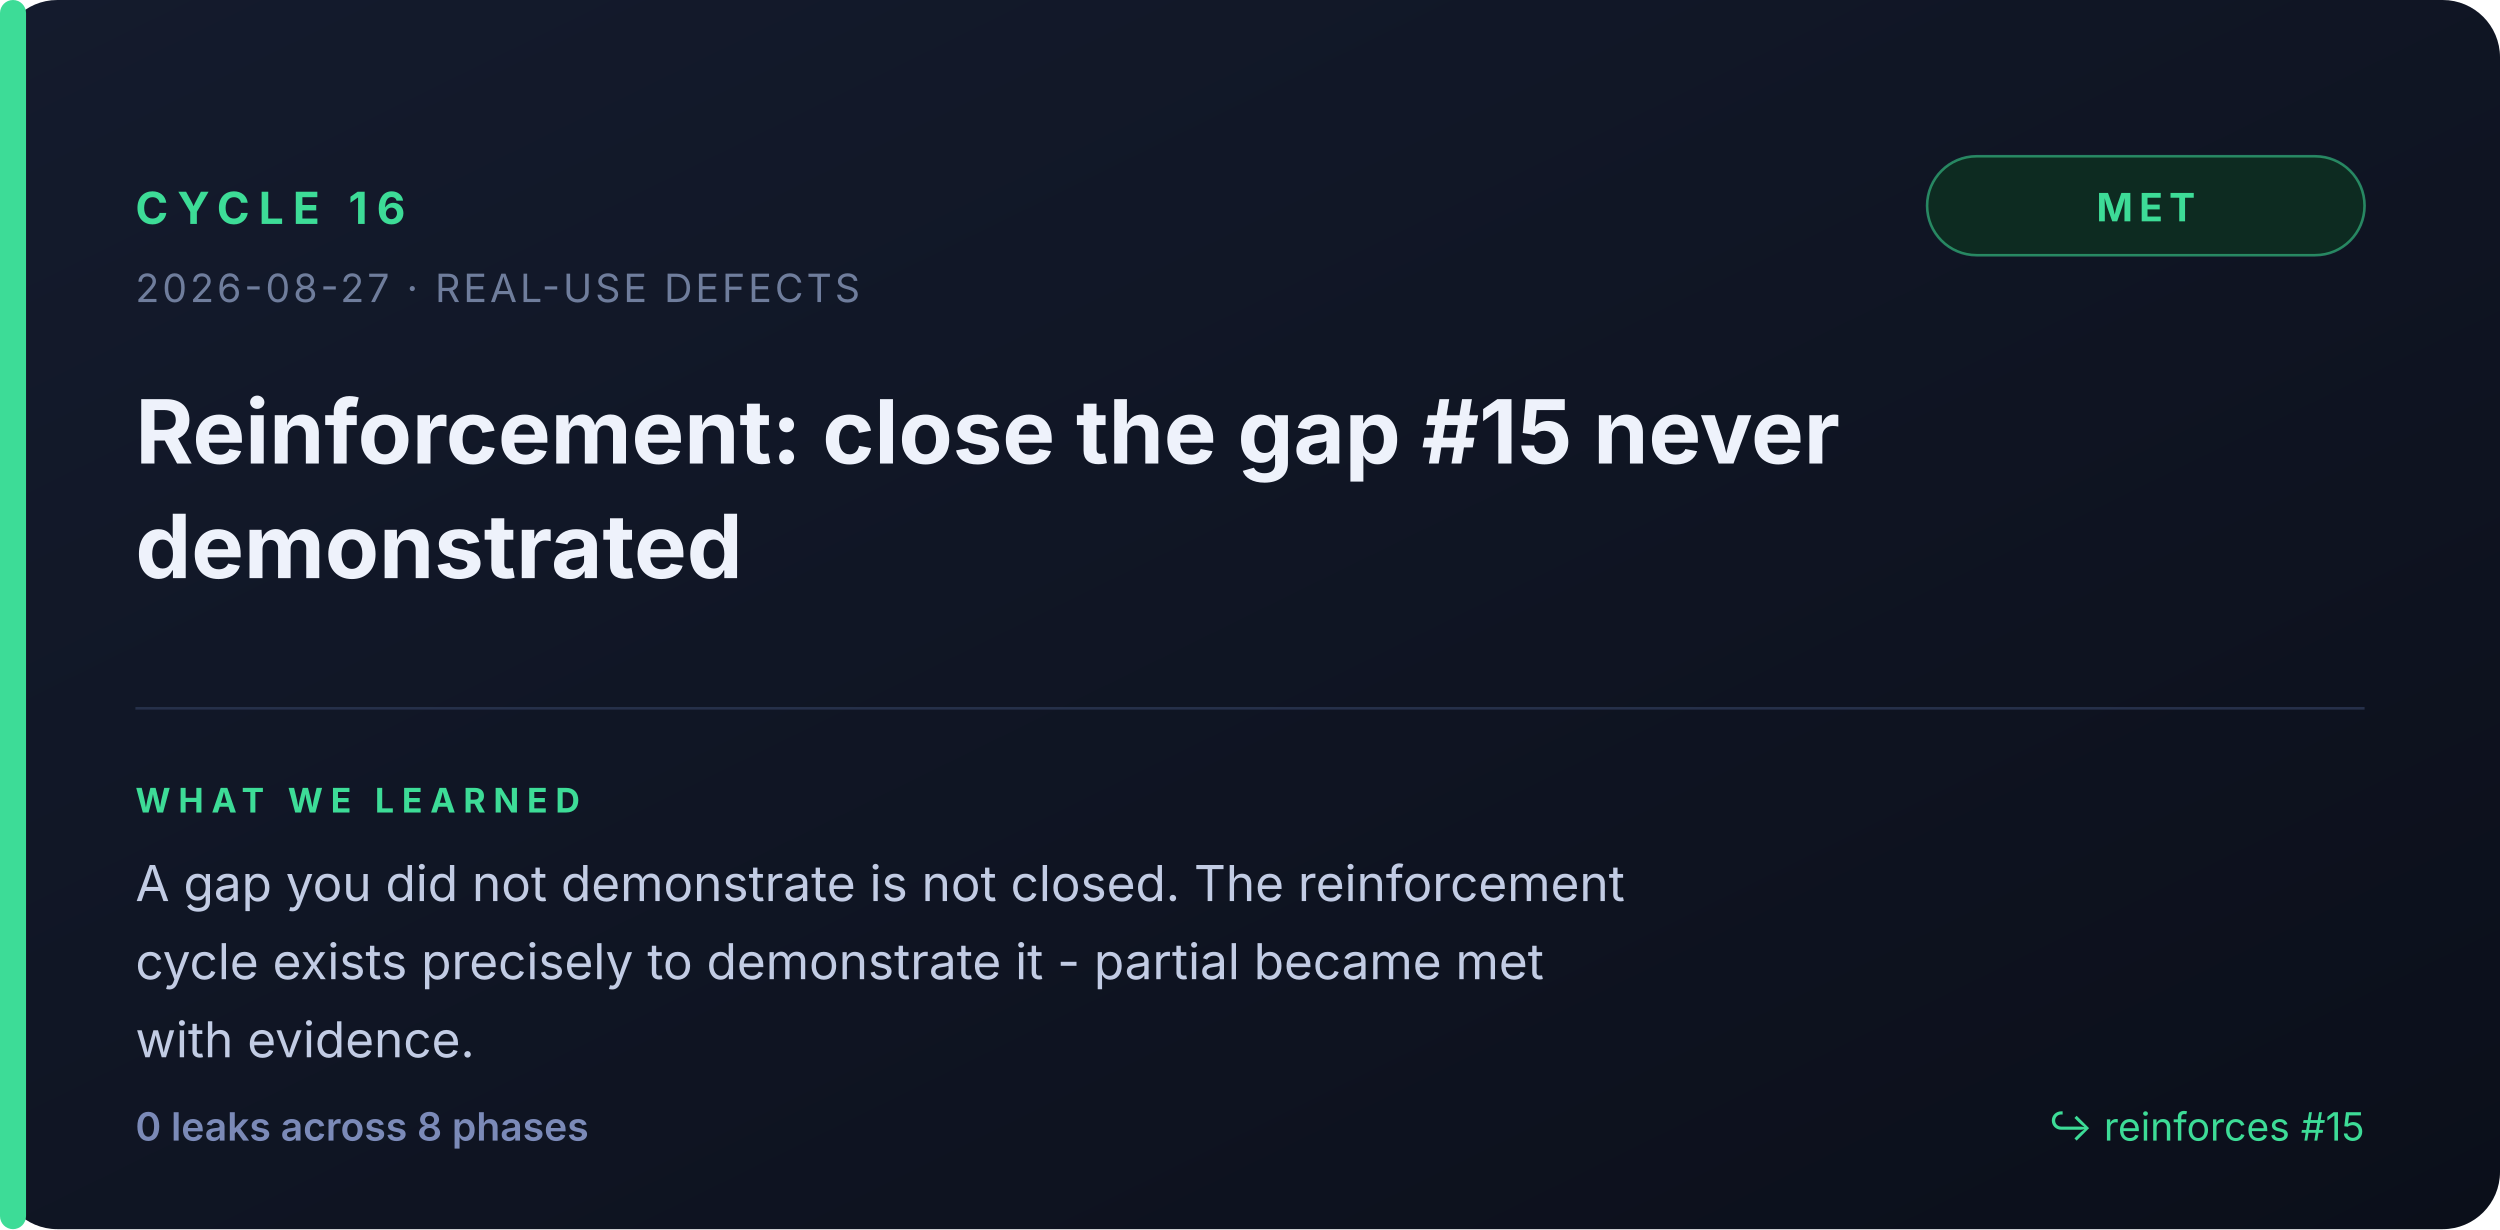
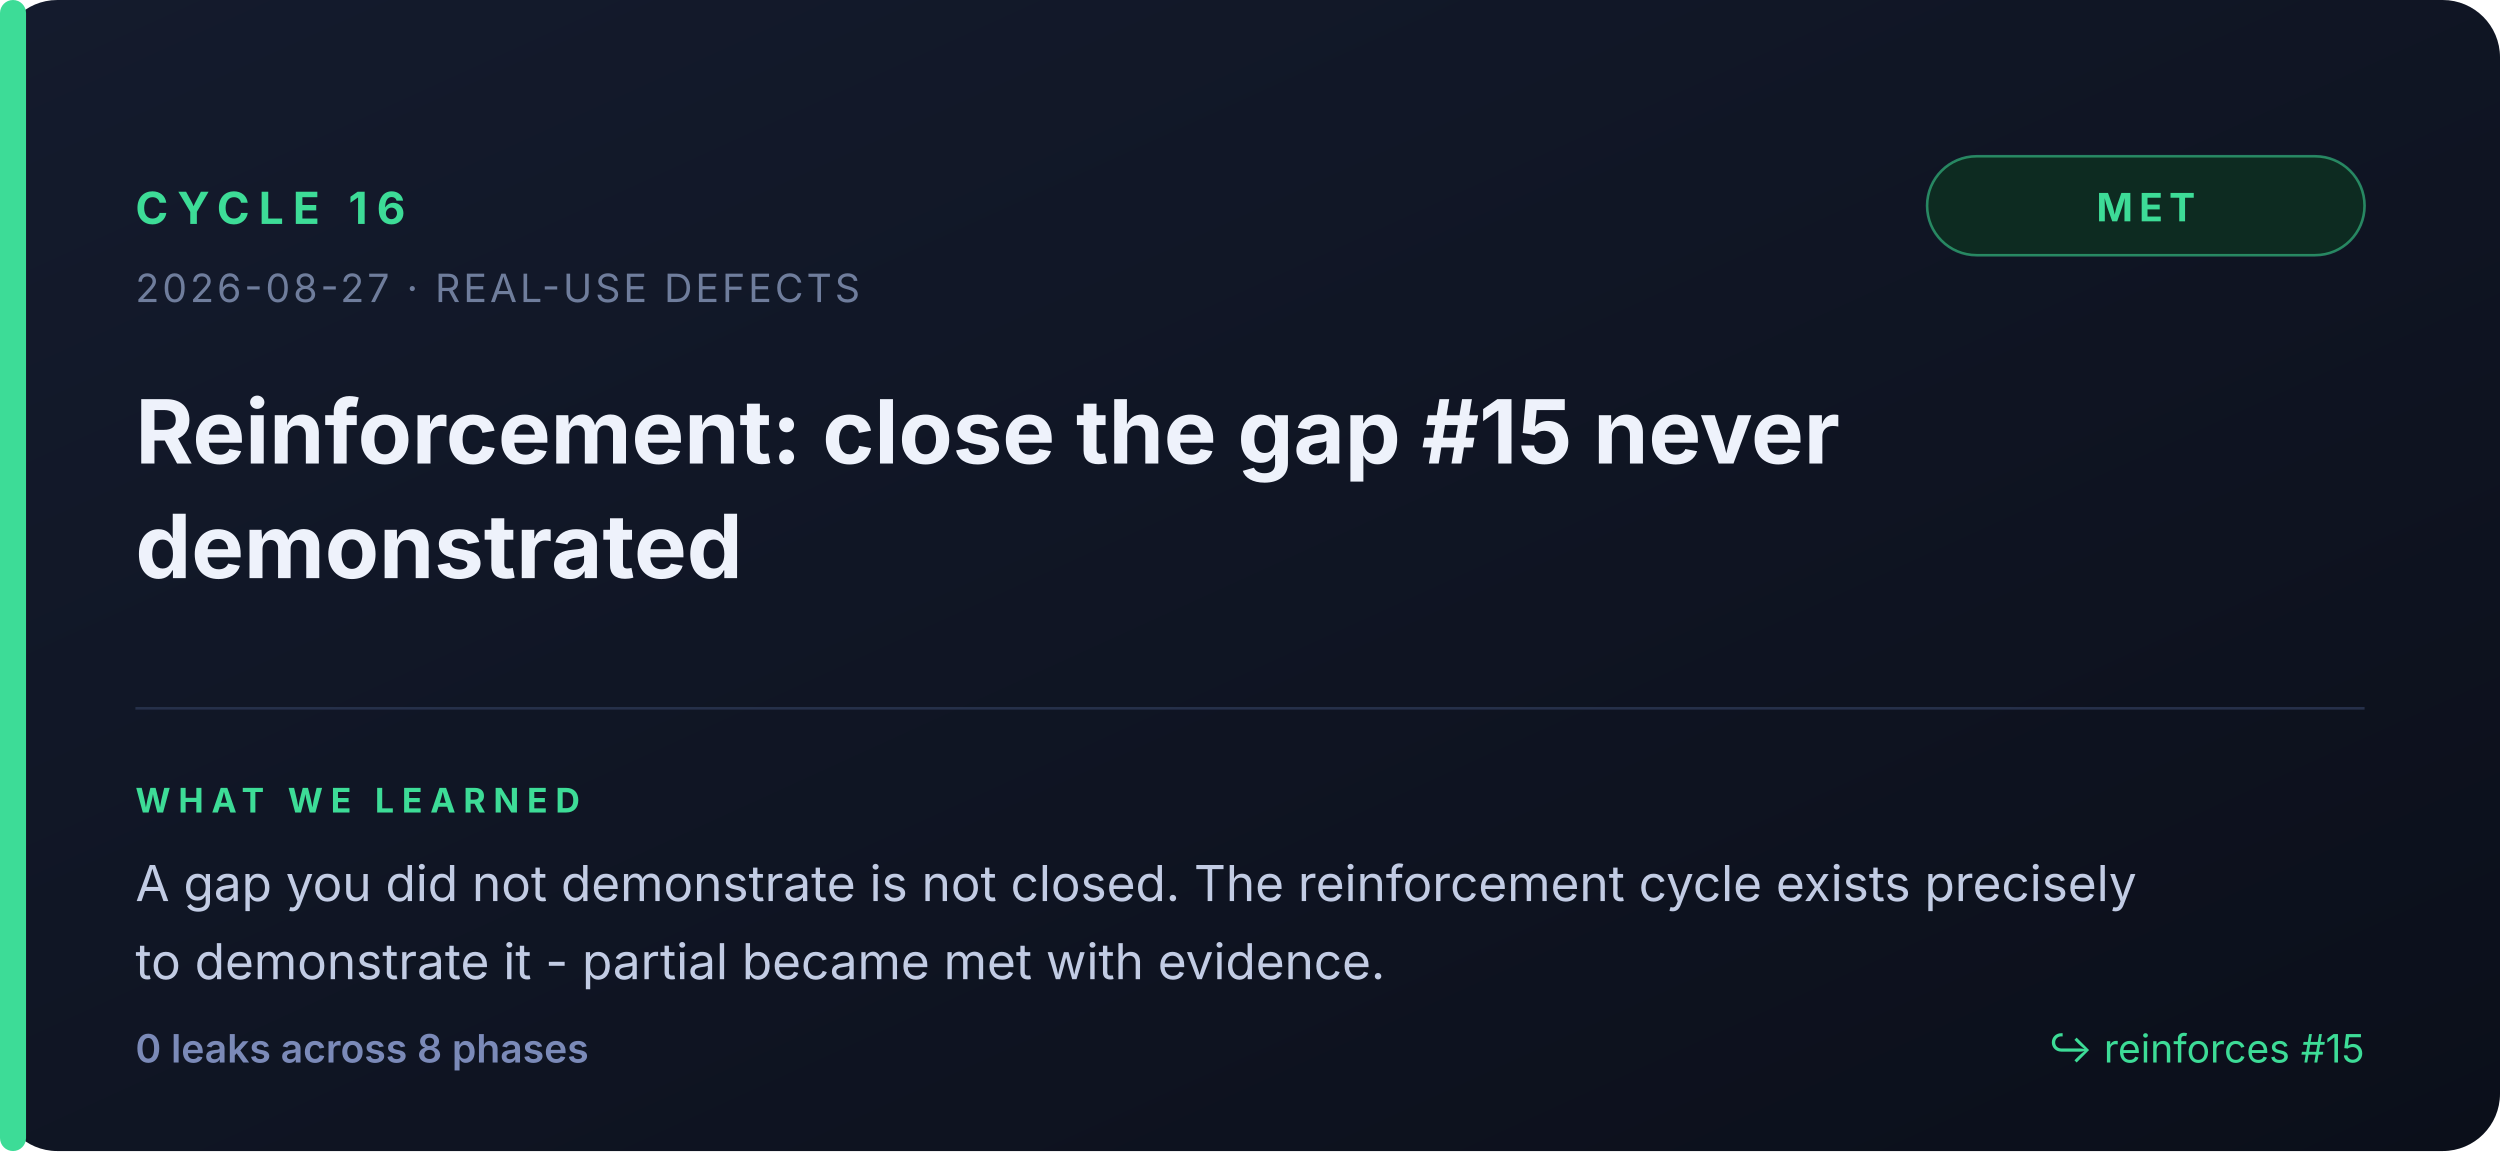
- <svg xmlns="http://www.w3.org/2000/svg" viewBox="0 0 960 472" width="960" height="472" font-family="Inter, Segoe UI, Helvetica, Arial, sans-serif" role="img" aria-label="PDSA cycle 16: Reinforcement: close the gap #15 never demonstrated">
+ <svg xmlns="http://www.w3.org/2000/svg" viewBox="0 0 960 442" width="960" height="442" font-family="Inter, Segoe UI, Helvetica, Arial, sans-serif" role="img" aria-label="PDSA cycle 16: Reinforcement: close the gap #15 never demonstrated">
  <defs>
    <linearGradient id="bg" x1="0" y1="0" x2="1" y2="1">
      <stop offset="0%" stop-color="#141b2d" />
      <stop offset="100%" stop-color="#0b0f1a" />
    </linearGradient>
  </defs>
-   <rect width="960" height="472" rx="22" fill="url(#bg)" />
-   <rect width="10" height="472" rx="5" fill="#3ddc97" />
+   <rect width="960" height="442" rx="22" fill="url(#bg)" />
+   <rect width="10" height="442" rx="5" fill="#3ddc97" />
  <text x="52" y="86" fill="#3ddc97" font-size="17" font-weight="700" letter-spacing="3.5">CYCLE 16</text>
  <text x="52" y="116" fill="#6f7d9c" font-size="15" letter-spacing="1.2">2026-08-27 · REAL-USE DEFECTS</text>
  <rect x="740" y="60" width="168" height="38" rx="19" fill="#0d2b21" stroke="#3ddc97" stroke-opacity="0.55" />
  <text x="824" y="85" fill="#3ddc97" font-size="15" font-weight="700" letter-spacing="2.4" text-anchor="middle">MET</text>
  <text x="52" y="178" fill="#eef2fb" font-size="34" font-weight="700">Reinforcement: close the gap #15 never</text>
  <text x="52" y="222" fill="#eef2fb" font-size="34" font-weight="700">demonstrated</text>
  <line x1="52" y1="272" x2="908" y2="272" stroke="#26304a" stroke-width="1" />
  <text x="52" y="312" fill="#3ddc97" font-size="13" font-weight="700" letter-spacing="3">WHAT WE LEARNED</text>
-   <text x="52" y="346" fill="#c2ccE4" font-size="19">A gap you did not demonstrate is not closed. The reinforcement</text>
-   <text x="52" y="376" fill="#c2ccE4" font-size="19">cycle exists precisely to demonstrate it - partial became met</text>
-   <text x="52" y="406" fill="#c2ccE4" font-size="19">with evidence.</text>
-   <text x="52" y="438" fill="#7b8ab8" font-size="15" font-weight="600">0 leaks across 8 phases</text>
-   <text x="908" y="438" fill="#3ddc97" font-size="15" text-anchor="end">↪ reinforces #15</text>
+   <text x="52" y="346" fill="#c2ccE4" font-size="19">A gap you did not demonstrate is not closed. The reinforcement cycle exists precisely</text>
+   <text x="52" y="376" fill="#c2ccE4" font-size="19">to demonstrate it - partial became met with evidence.</text>
+   <text x="52" y="408" fill="#7b8ab8" font-size="15" font-weight="600">0 leaks across 8 phases</text>
+   <text x="908" y="408" fill="#3ddc97" font-size="15" text-anchor="end">↪ reinforces #15</text>
</svg>
